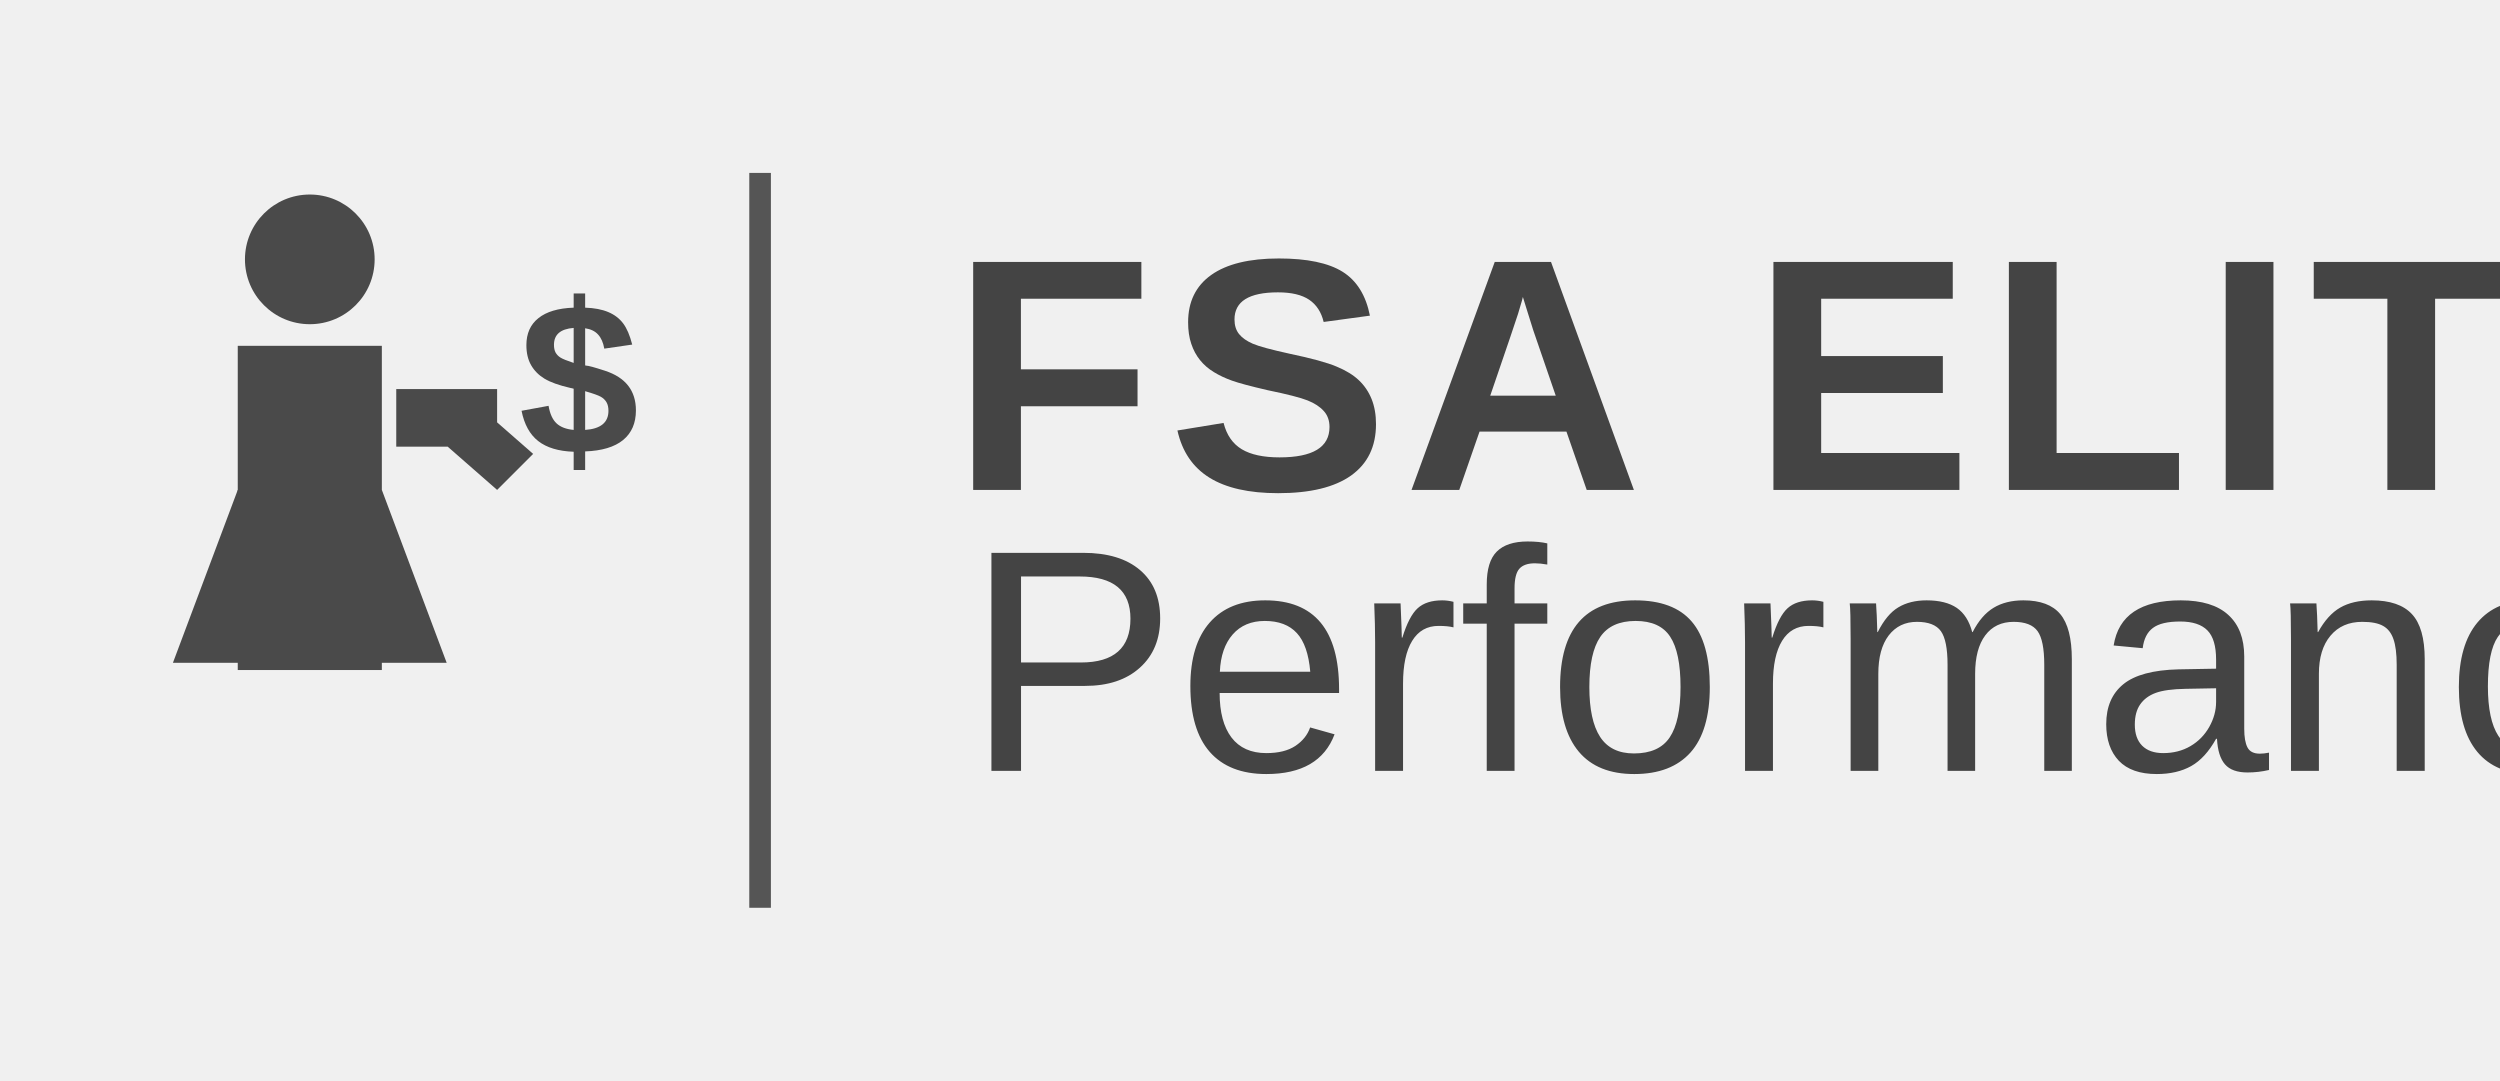
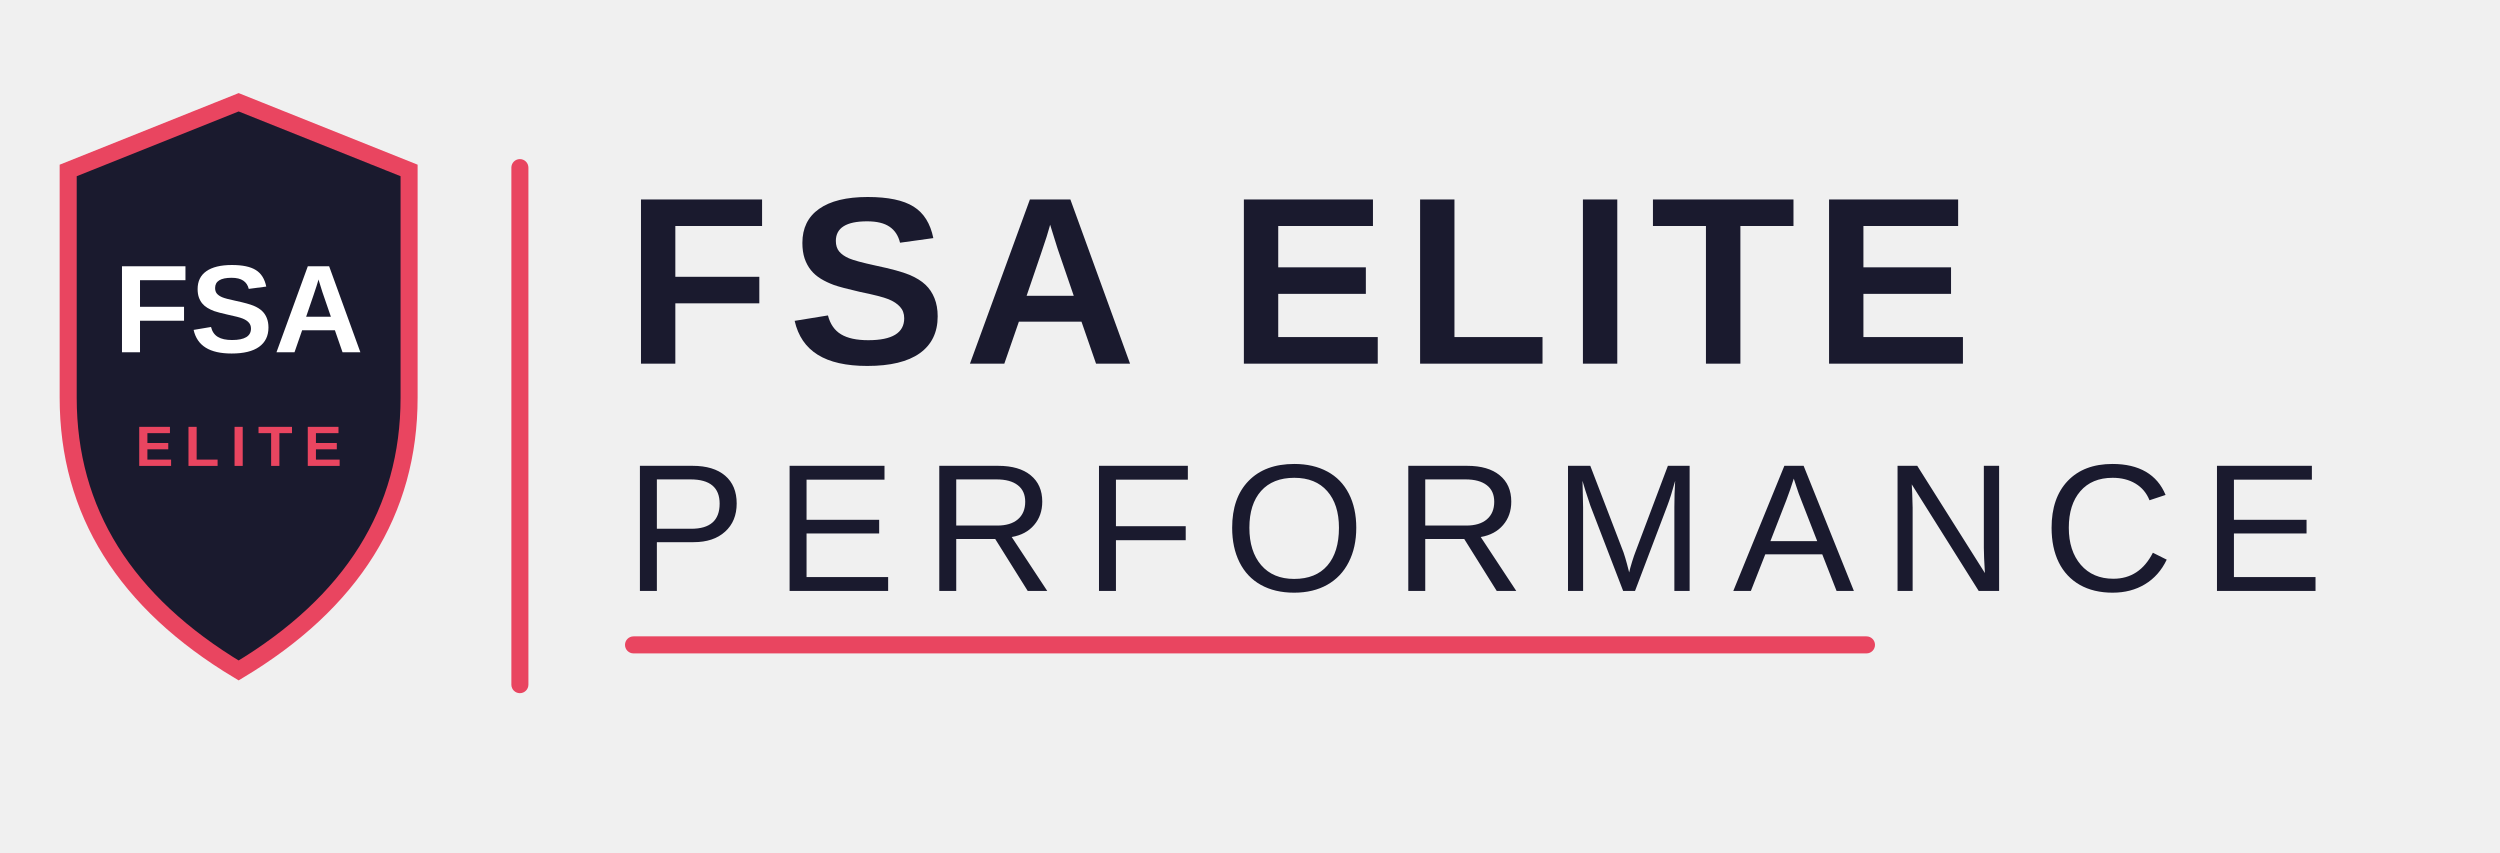
- <svg xmlns="http://www.w3.org/2000/svg" width="347" height="150" viewBox="0 0 347 150" fill="none">
-   <g fill="#4A4A4A">
-     <circle cx="43" cy="36" r="9" />
-     <path d="M33 48h20v45H33z" />
-     <path d="M33 68 24 92h10l8-20zM53 68l9 24H52l-8-20z" />
-     <path d="M55 54h14v8H55zM66 56l8 7-5 5-8-7z" />
-     <text x="72" y="63" font-family="Arial, sans-serif" font-size="30" font-weight="700">$</text>
-   </g>
-   <rect x="104" y="24" width="3" height="102" fill="#555555" />
-   <text x="132" y="68" fill="#444444" font-family="Arial, sans-serif" font-size="46" font-weight="700" letter-spacing="2">FSA ELITE</text>
-   <text x="134" y="107" fill="#444444" font-family="Arial, sans-serif" font-size="44" font-weight="500">Performance</text>
+ <svg xmlns="http://www.w3.org/2000/svg" width="440" height="150" viewBox="0 0 440 150" fill="none">
+   <path d="M42 18 L72 30 L72 70 Q72 100 42 118 Q12 100 12 70 L12 30 Z" fill="#1a1a2e" stroke="#e94560" stroke-width="3" />
+   <text x="42" y="62" font-family="Arial, sans-serif" font-size="22" font-weight="700" fill="#ffffff" text-anchor="middle">FSA</text>
+   <text x="42" y="82" font-family="Arial, sans-serif" font-size="10" font-weight="600" fill="#e94560" text-anchor="middle" letter-spacing="2">ELITE</text>
+   <rect x="90" y="28" width="3" height="94" rx="1.5" fill="#e94560" />
+   <text x="110" y="64" fill="#1a1a2e" font-family="Arial, sans-serif" font-size="42" font-weight="800" letter-spacing="3">FSA ELITE</text>
+   <text x="110" y="104" fill="#1a1a2e" font-family="Arial, sans-serif" font-size="32" font-weight="400" letter-spacing="5">PERFORMANCE</text>
+   <rect x="110" y="112" width="220" height="3" rx="1.5" fill="#e94560" />
</svg>
